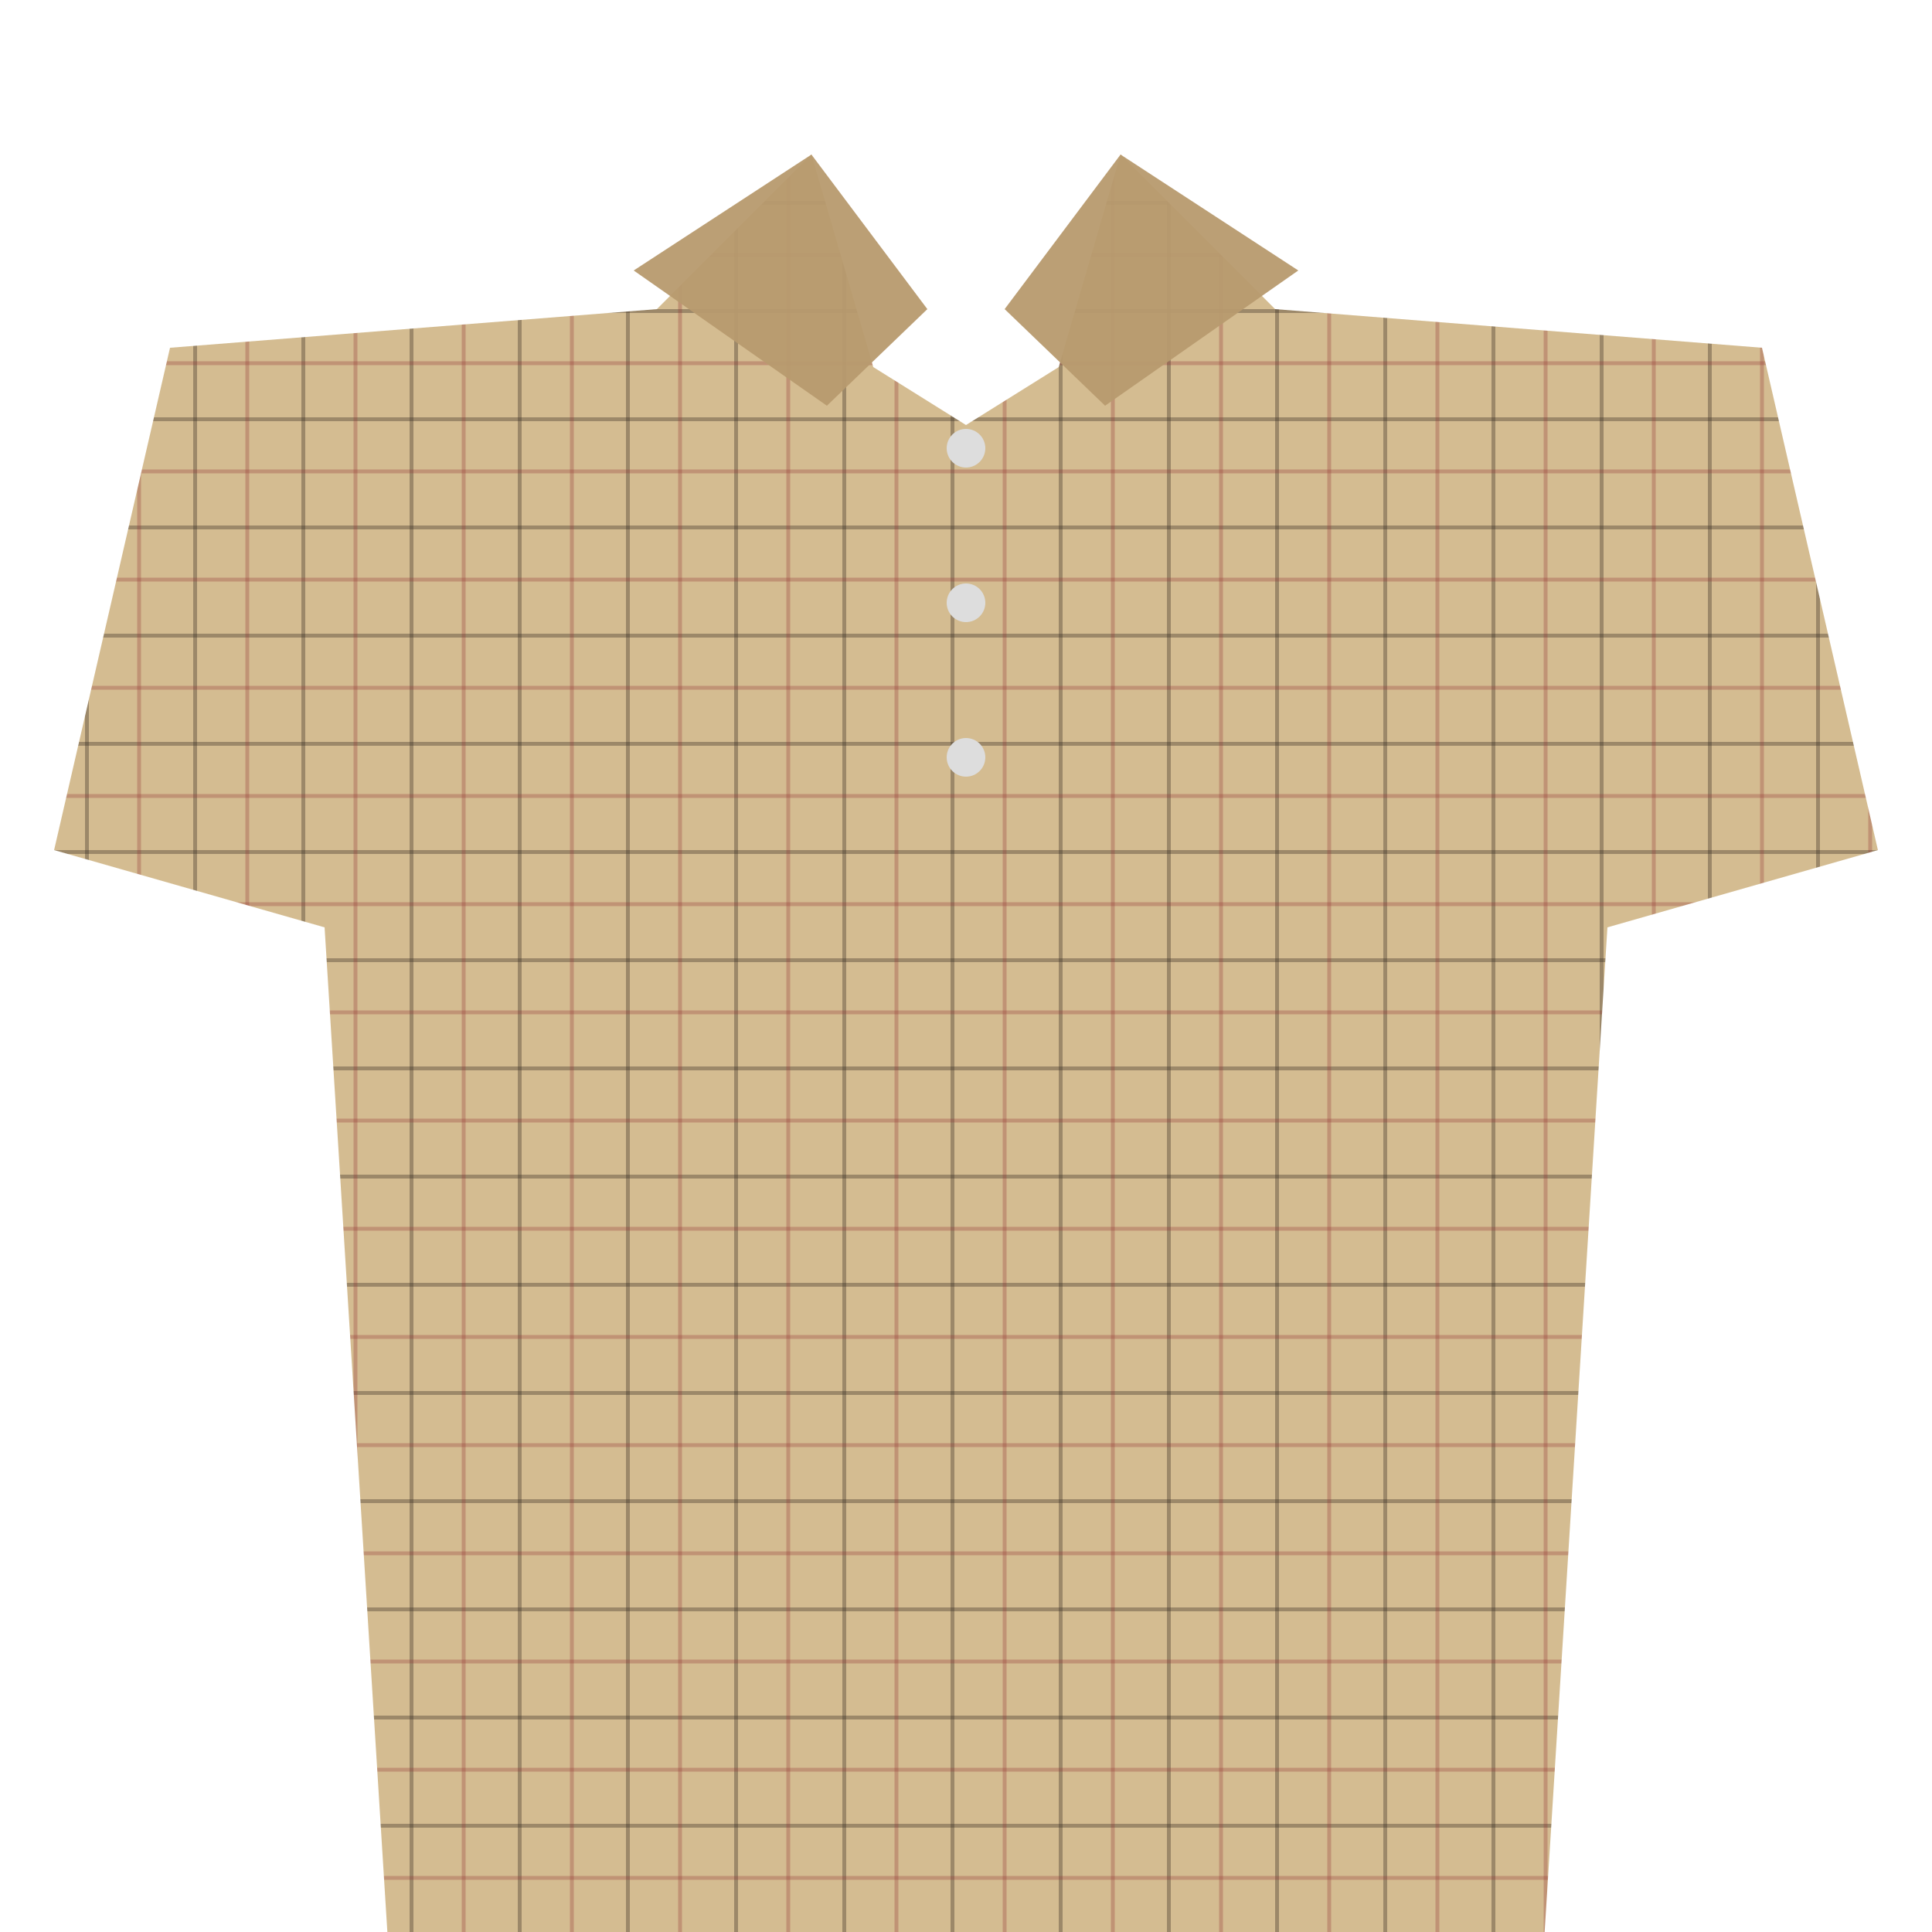
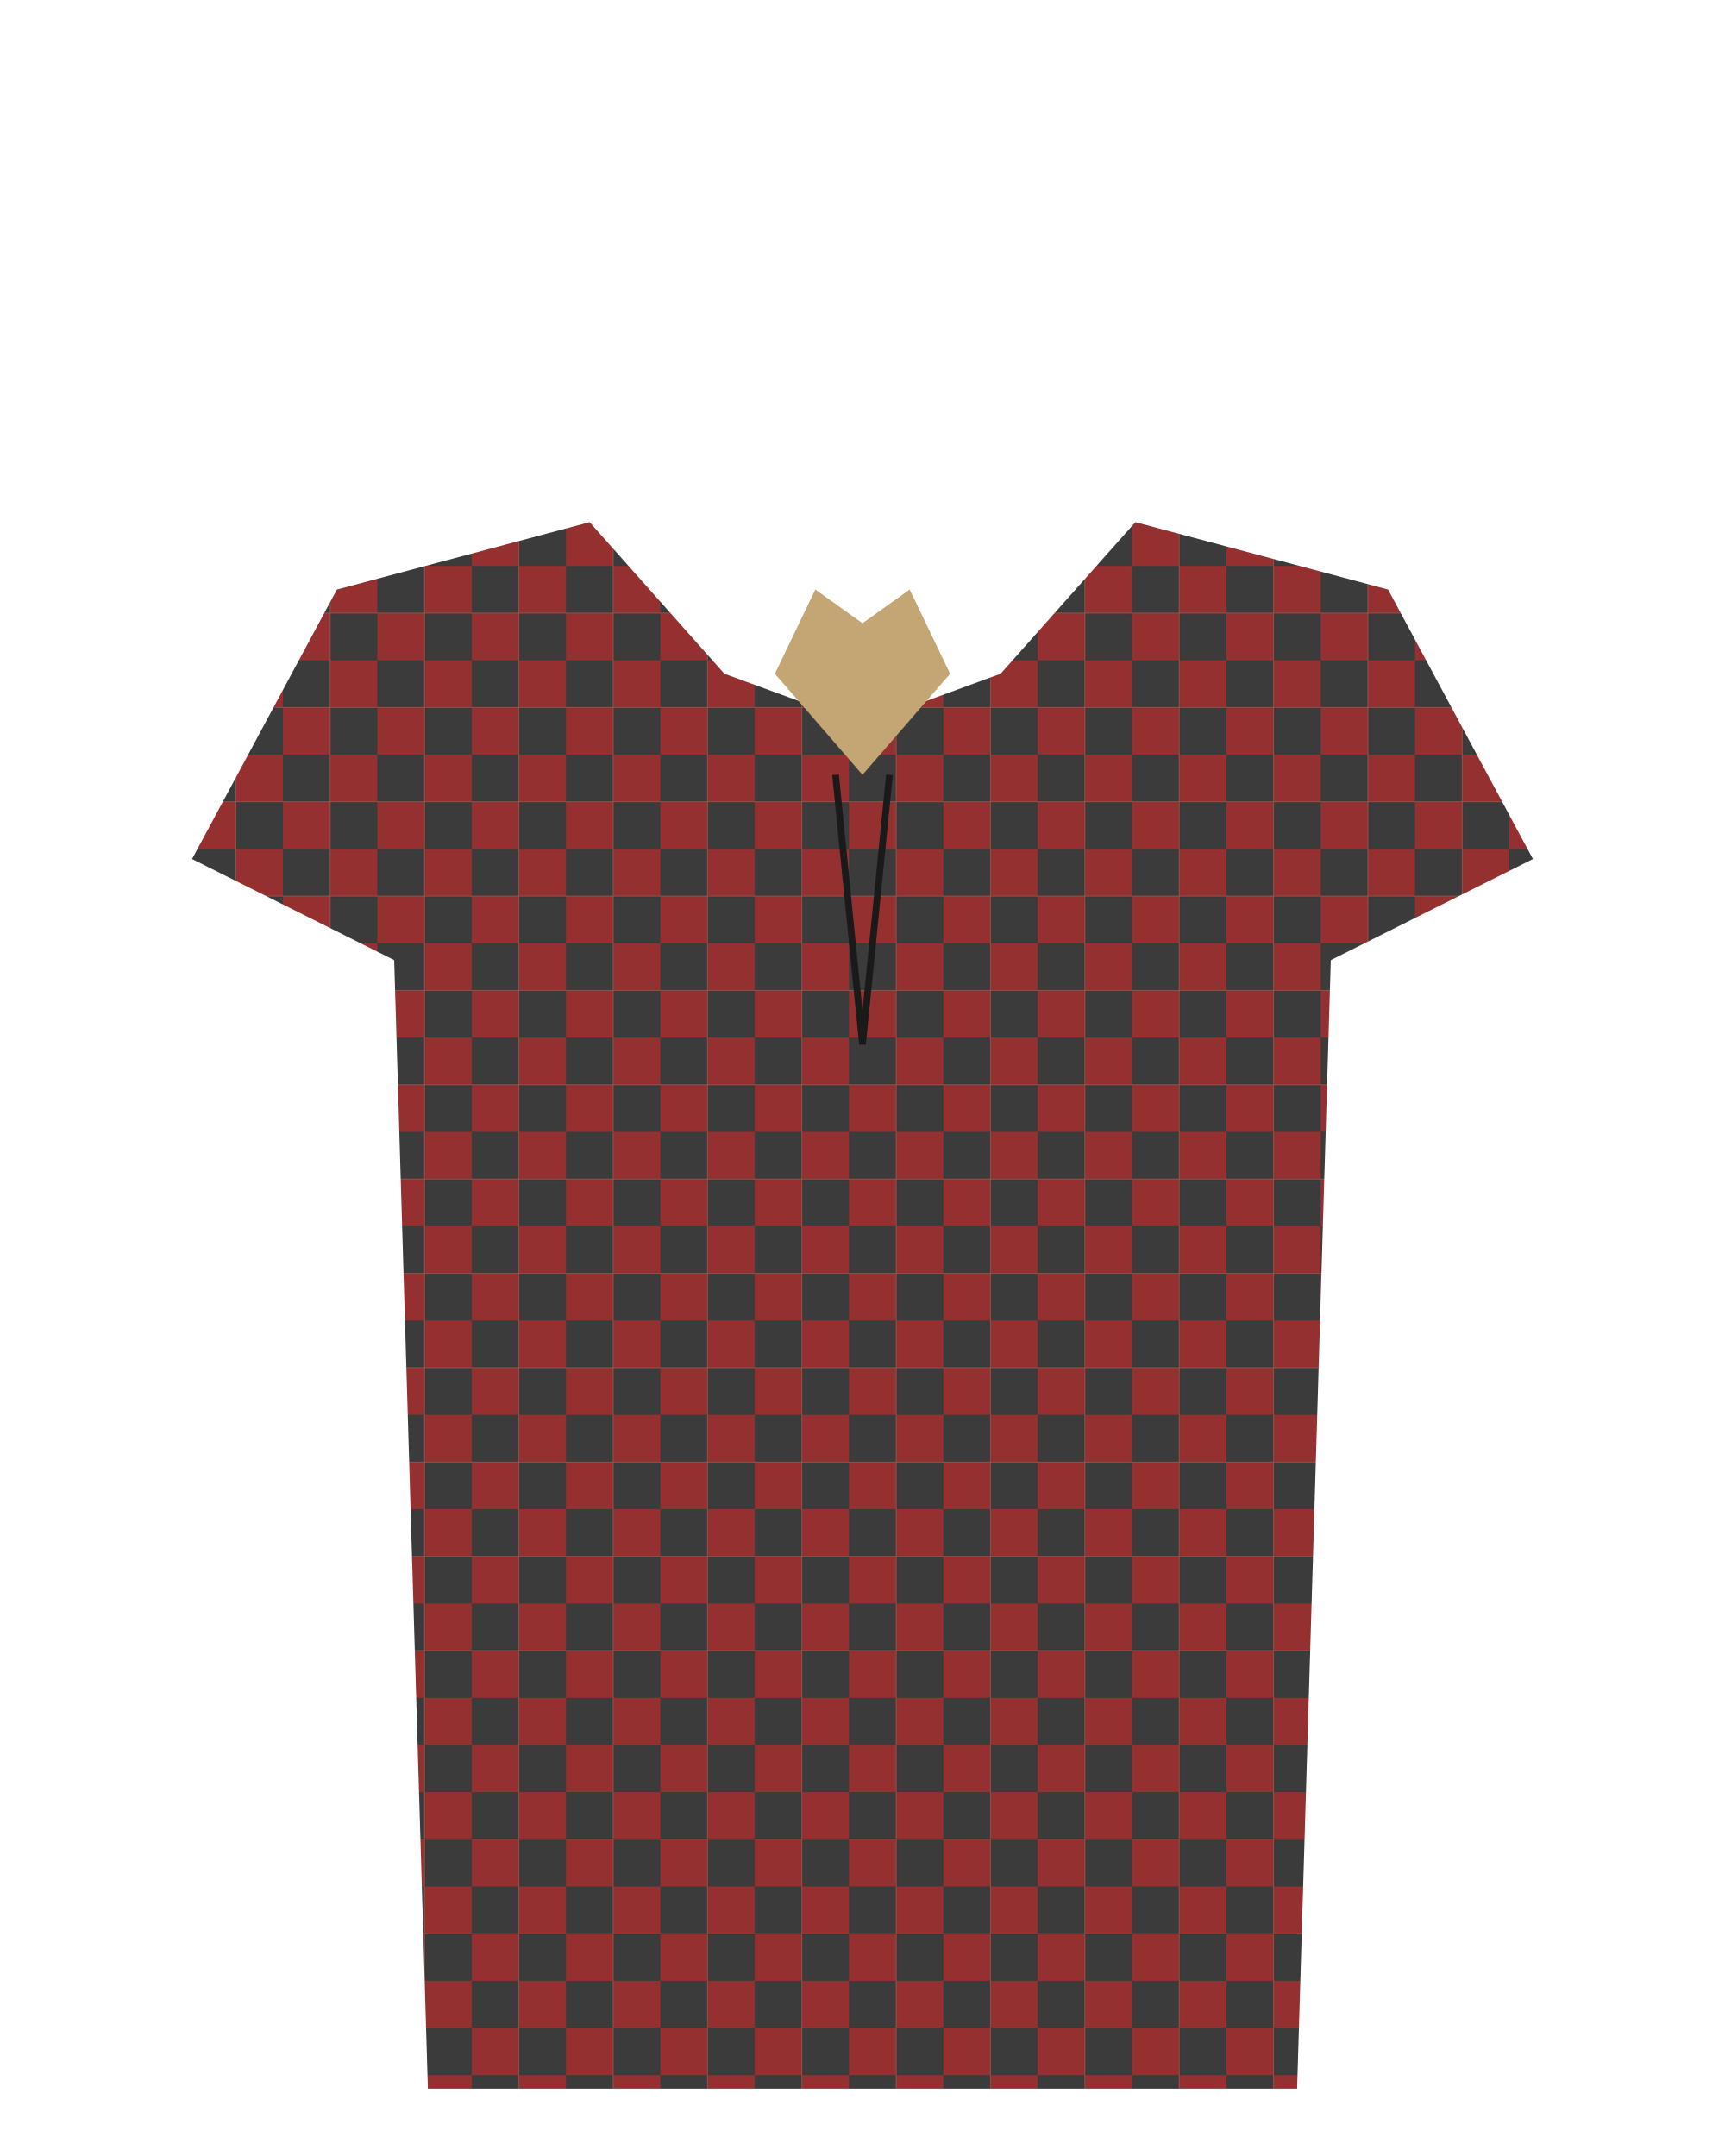
- <svg xmlns="http://www.w3.org/2000/svg" width="96" height="96" viewBox="40 60 432 500">
+ <svg xmlns="http://www.w3.org/2000/svg" width="512" height="640" viewBox="0 0 512 640">
  <defs>
-     <pattern id="plaid" width="28" height="28" patternUnits="userSpaceOnUse">
-       <rect width="28" height="28" fill="#d2b98c" />
-       <line x1="0" y1="0" x2="0" y2="28" stroke="#281e14" stroke-width="2" opacity="0.35" />
-       <line x1="0" y1="0" x2="28" y2="0" stroke="#281e14" stroke-width="2" opacity="0.35" />
-       <line x1="14" y1="0" x2="14" y2="28" stroke="#8c2828" stroke-width="1" opacity="0.3" />
-       <line x1="0" y1="14" x2="28" y2="14" stroke="#8c2828" stroke-width="1" opacity="0.3" />
+     <pattern id="check" width="28" height="28" patternUnits="userSpaceOnUse">
+       <rect width="28" height="28" fill="#c4a574" />
+       <rect width="14" height="14" fill="#2a2a2a" />
+       <rect x="14" y="14" width="14" height="14" fill="#2a2a2a" />
+       <rect x="14" width="14" height="14" fill="#8b1e1e" />
+       <rect y="14" width="14" height="14" fill="#8b1e1e" />
    </pattern>
  </defs>
-   <path d="M216 100 L176 140 L50 150 L20 280 L90 300 L110 620 L402 620 L422 300 L492 280 L462 150 L336 140 L296 100 L280 155 L256 170 L232 155 Z" fill="url(#plaid)" opacity="0.95" />
-   <path d="M216 100 L246 140 L220 165 L170 130 Z" fill="#b89a6e" opacity="0.95" />
-   <path d="M296 100 L266 140 L292 165 L342 130 Z" fill="#b89a6e" opacity="0.95" />
-   <circle cx="256" cy="176" r="5" fill="#ddd" />
-   <circle cx="256" cy="216" r="5" fill="#ddd" />
-   <circle cx="256" cy="256" r="5" fill="#ddd" />
+   <path d="M100 175 L175 155 L215 200 L256 215 L297 200 L337 155 L412 175 L455 255 L395 285 L385 620 L127 620 L117 285 L57 255 Z" fill="url(#check)" opacity="0.92" />
+   <path d="M230 200 L256 230 L282 200 L270 175 L256 185 L242 175 Z" fill="#c4a574" />
+   <path d="M248 230 L256 310 L264 230" fill="none" stroke="#1a1a1a" stroke-width="2" />
</svg>
